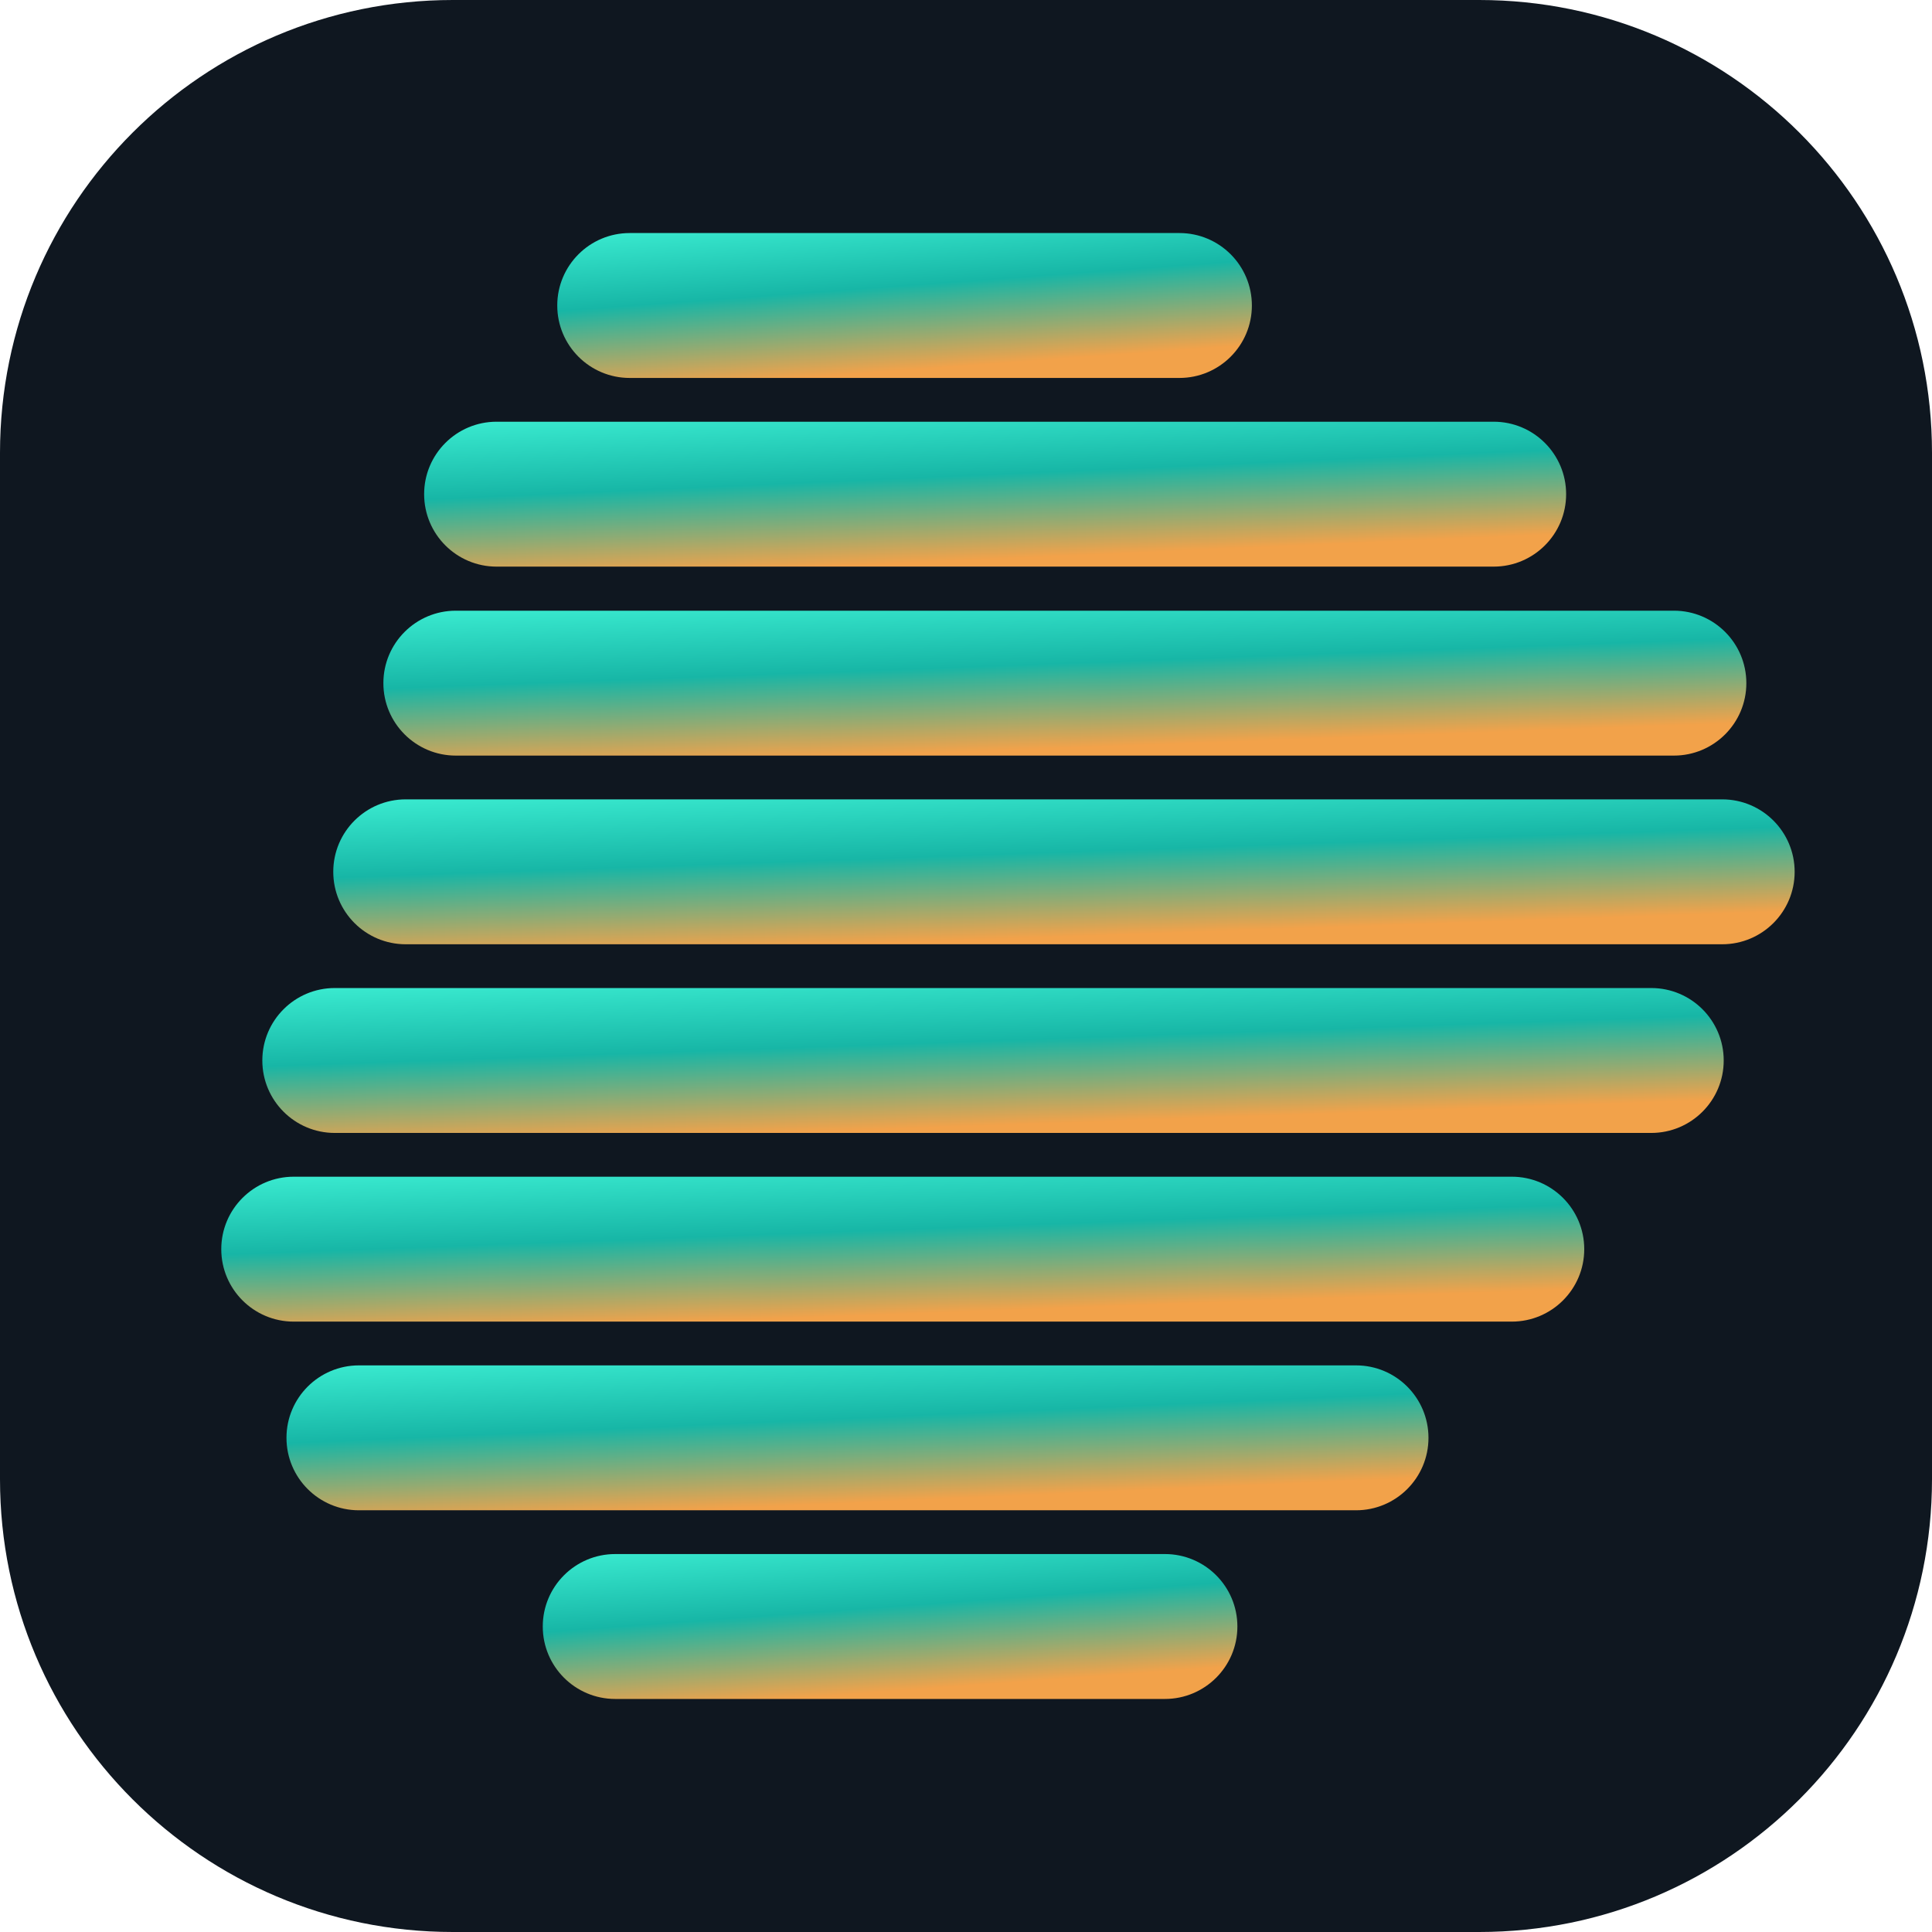
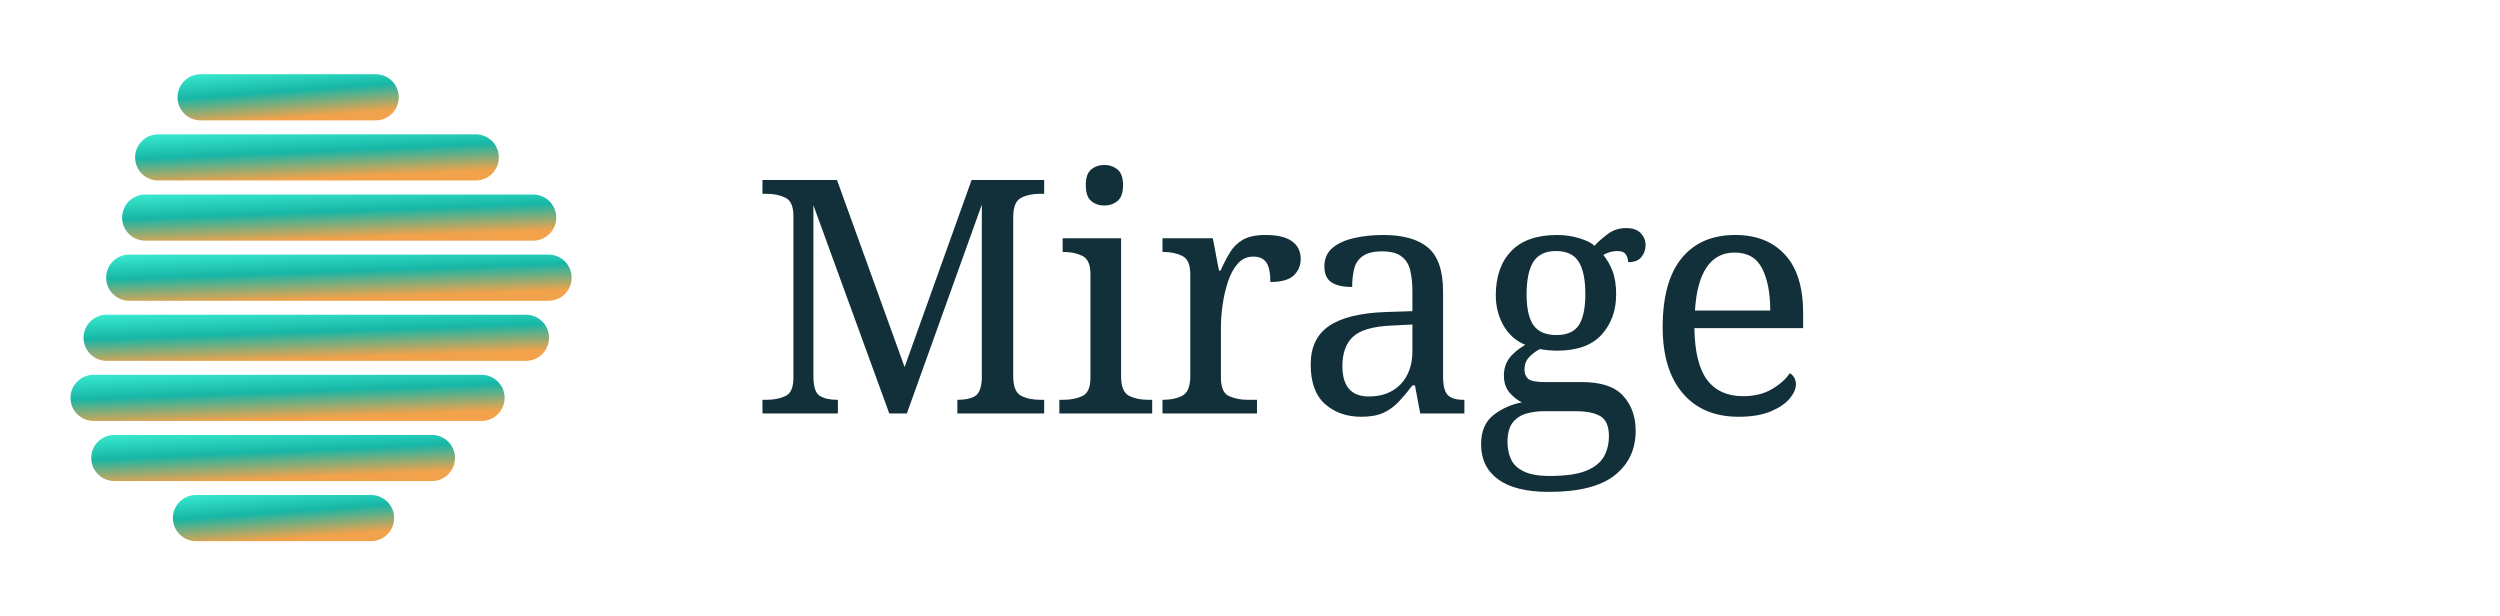
- <svg xmlns="http://www.w3.org/2000/svg" viewBox="0 0 64 64" width="64" height="64">
-   <rect width="64" height="64" rx="15" fill="#0F1720" />
+ <svg xmlns="http://www.w3.org/2000/svg" viewBox="0 0 260 64" width="260" height="64">
  <defs>
    <linearGradient id="mg" x1="0" y1="0" x2="0.35" y2="1">
      <stop offset="0%" stop-color="#3AEBD0" />
      <stop offset="48%" stop-color="#17B6A6" />
      <stop offset="100%" stop-color="#F2A24A" />
    </linearGradient>
  </defs>
-   <rect x="18.46" y="7.72" width="23.01" height="4.8" rx="2.4" fill="url(#mg)" />
-   <rect x="14.05" y="13.97" width="37.83" height="4.8" rx="2.4" fill="url(#mg)" />
-   <rect x="12.7" y="20.23" width="45.15" height="4.8" rx="2.4" fill="url(#mg)" />
-   <rect x="11.04" y="26.48" width="48.41" height="4.8" rx="2.4" fill="url(#mg)" />
-   <rect x="8.69" y="32.73" width="48.41" height="4.8" rx="2.4" fill="url(#mg)" />
-   <rect x="7.33" y="38.98" width="45.15" height="4.8" rx="2.4" fill="url(#mg)" />
-   <rect x="9.49" y="45.23" width="37.83" height="4.8" rx="2.4" fill="url(#mg)" />
-   <rect x="17.98" y="51.48" width="23.01" height="4.8" rx="2.4" fill="url(#mg)" />
+   <g transform="translate(0,0)">
+     <rect x="18.46" y="7.72" width="23.01" height="4.8" rx="2.4" fill="url(#mg)" />
+     <rect x="14.05" y="13.97" width="37.83" height="4.8" rx="2.4" fill="url(#mg)" />
+     <rect x="12.7" y="20.23" width="45.15" height="4.8" rx="2.4" fill="url(#mg)" />
+     <rect x="11.04" y="26.48" width="48.41" height="4.8" rx="2.4" fill="url(#mg)" />
+     <rect x="8.69" y="32.73" width="48.41" height="4.8" rx="2.4" fill="url(#mg)" />
+     <rect x="7.33" y="38.98" width="45.15" height="4.8" rx="2.4" fill="url(#mg)" />
+     <rect x="9.49" y="45.23" width="37.83" height="4.8" rx="2.4" fill="url(#mg)" />
+     <rect x="17.98" y="51.48" width="23.01" height="4.8" rx="2.4" fill="url(#mg)" />
+   </g>
+   <text x="78" y="43" font-family="Fraunces, Georgia, serif" font-size="34" font-weight="500" letter-spacing="-0.5" fill="#12303A">Mirage</text>
</svg>
